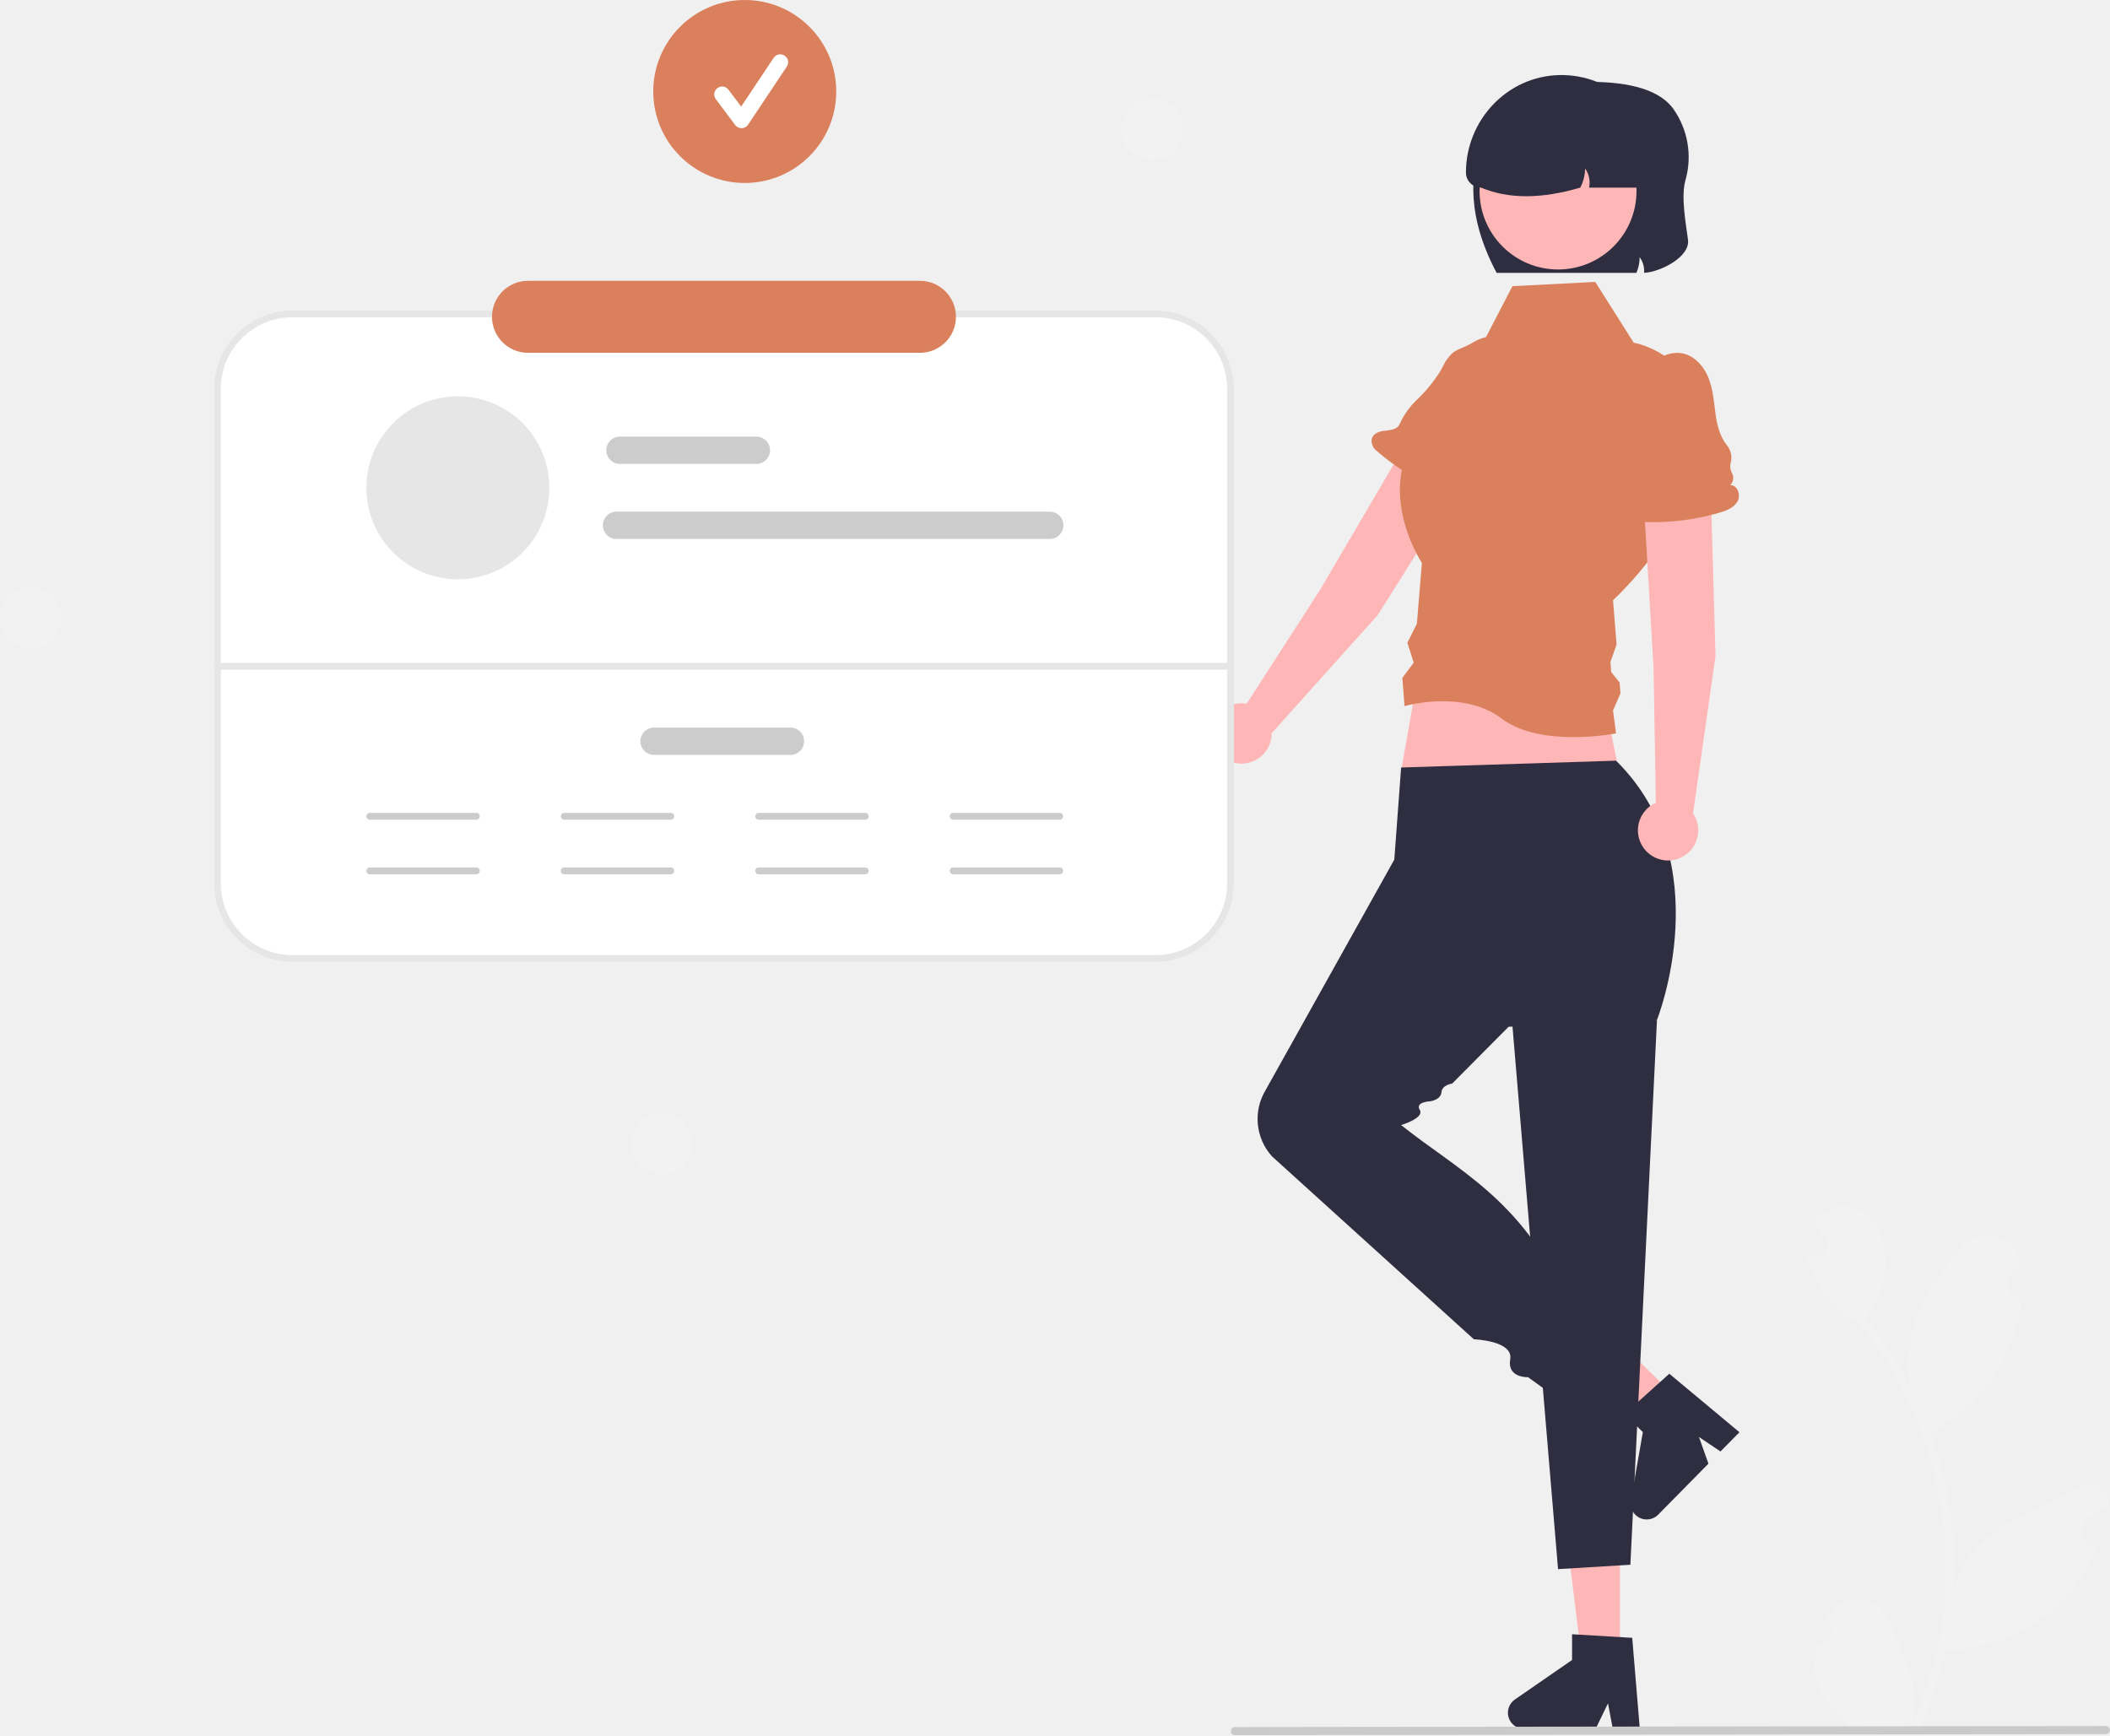
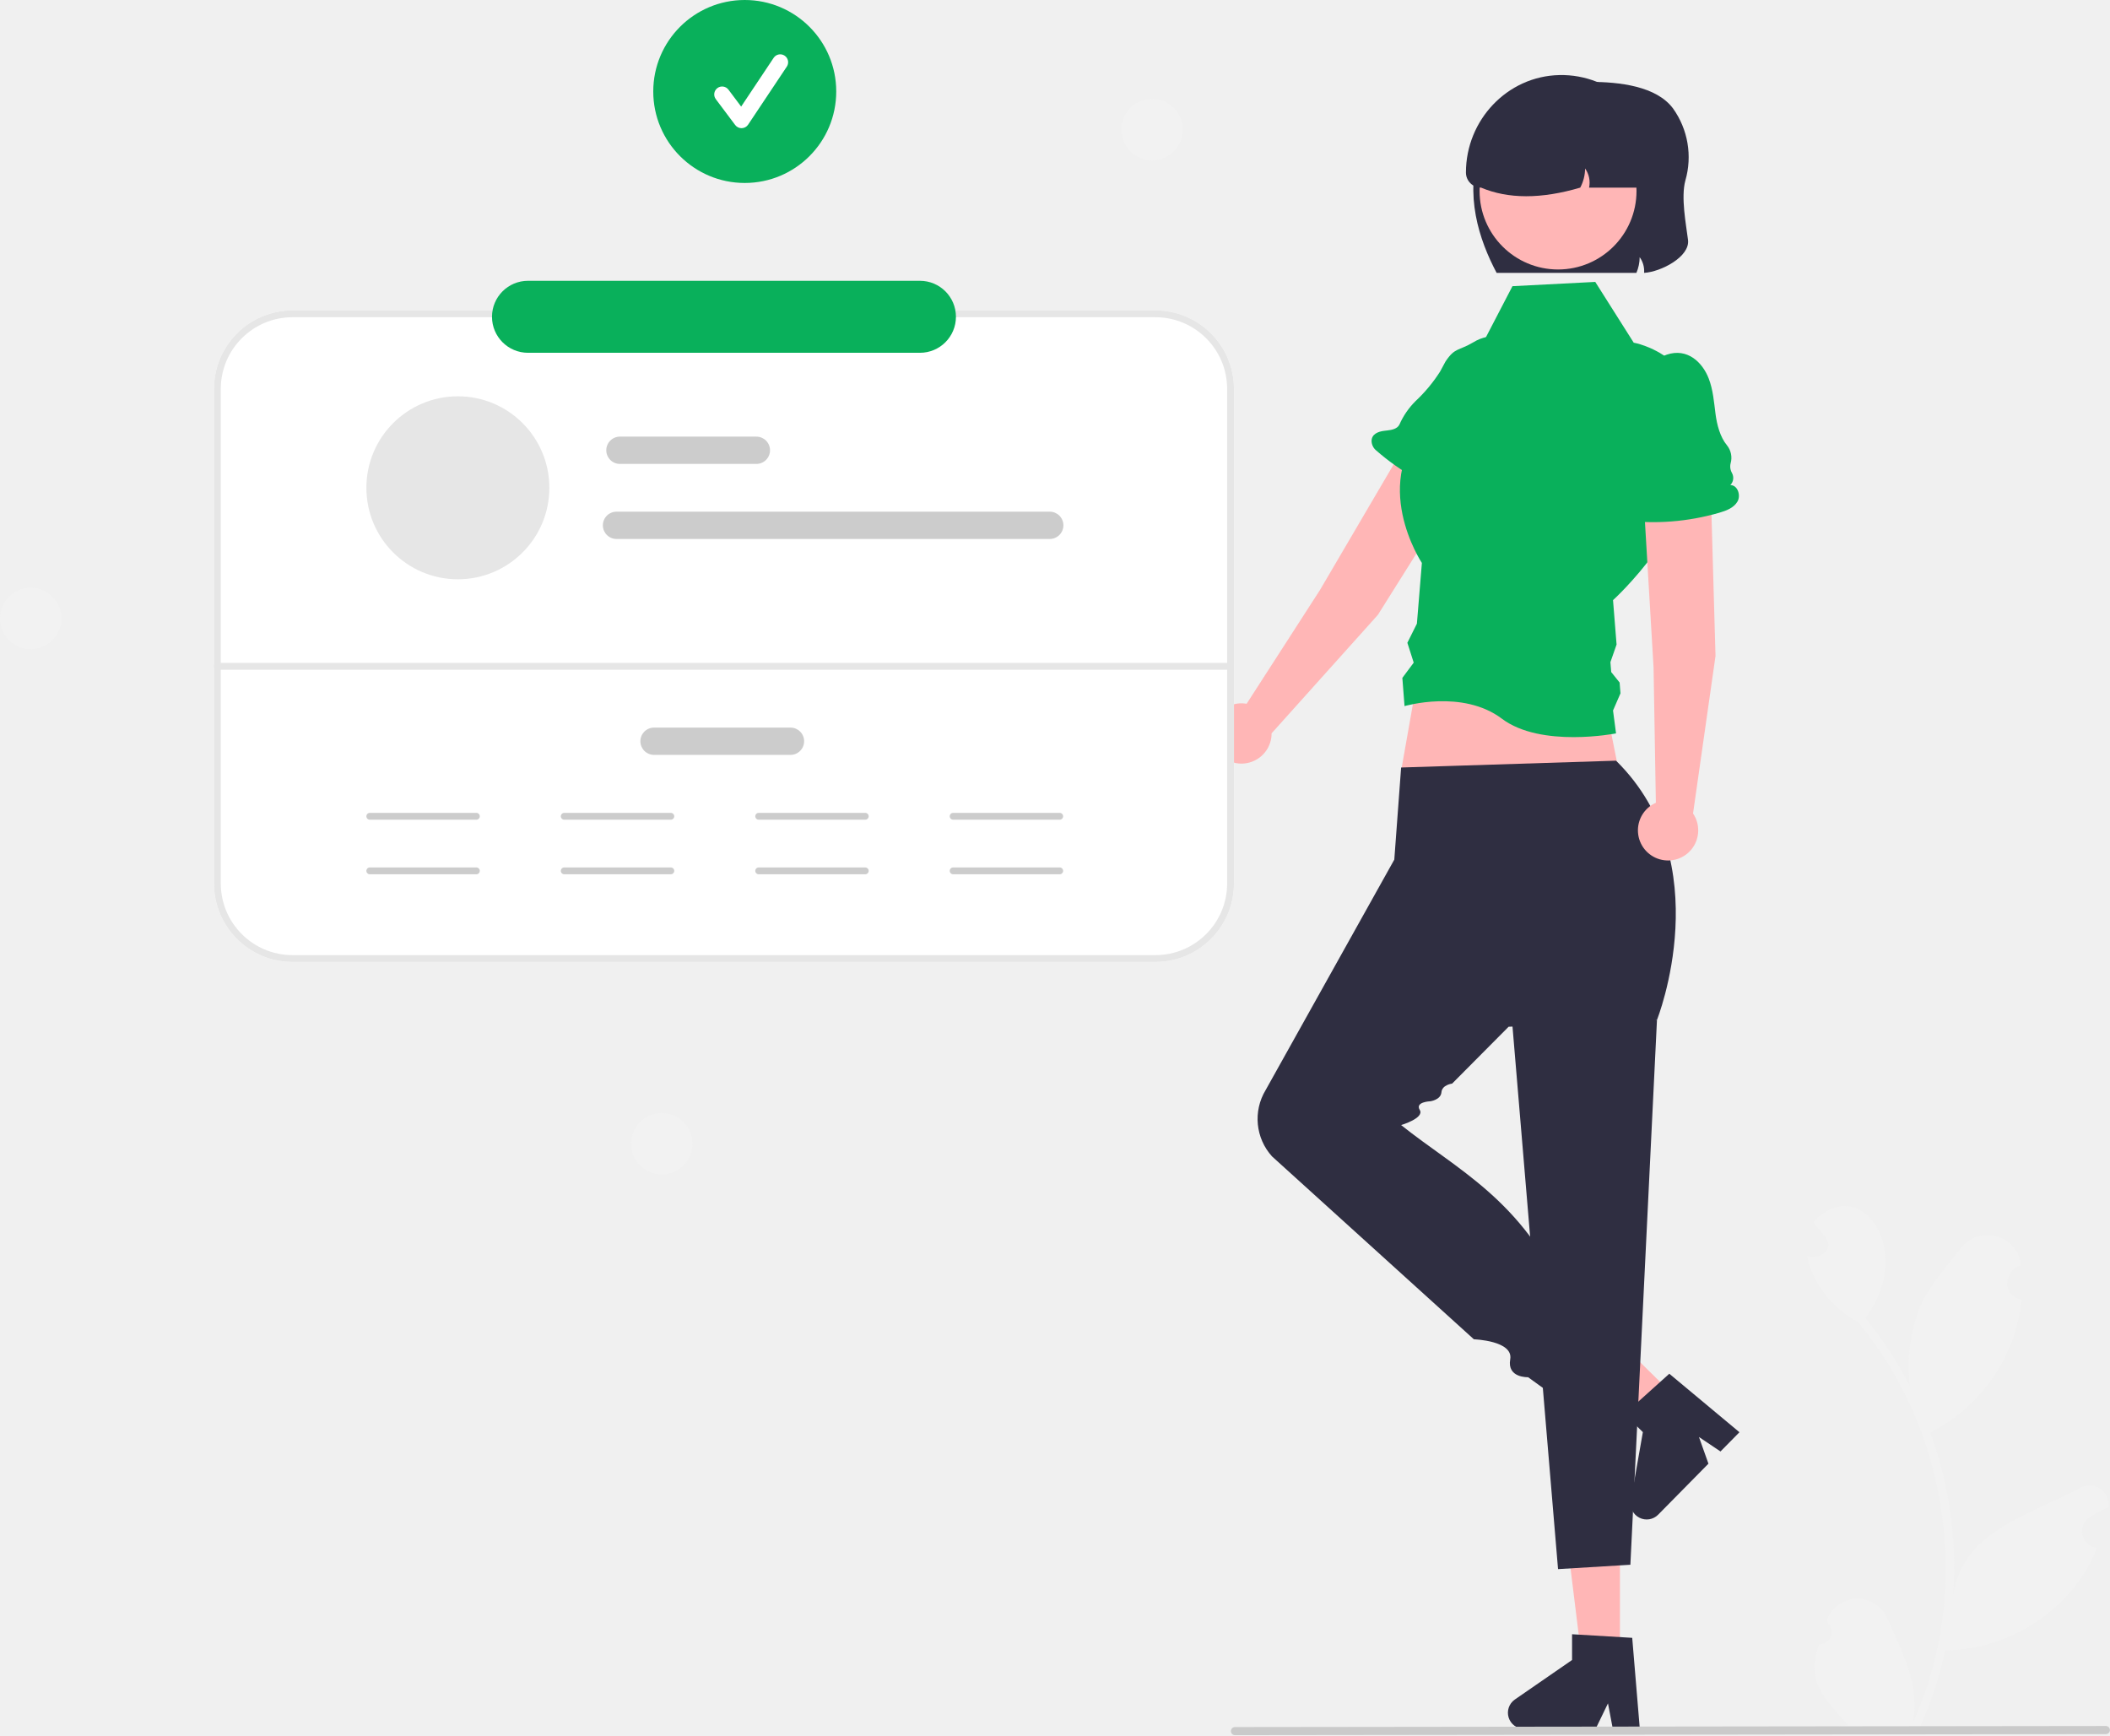
<svg xmlns="http://www.w3.org/2000/svg" data-name="Layer 1" width="618.524" height="508.679" viewBox="0 0 618.524 508.679">
  <path d="M784.782,248.591c-1.34,4.96.2,12.77.78,17.4.62,4.95-7.96,9.38-12.87,9.66a6.989,6.989,0,0,0-1.3-4.6,11.967,11.967,0,0,1-.96,4.61h-40.97c-5.16-9.71-9.55-22.98-4.81-36.7a14.04,14.04,0,0,1,9.7-12.15l22.34-7.15c8.81,0,19.62,1.25,24.49,7.81A24.575,24.575,0,0,1,784.782,248.591Z" transform="translate(-290.7379 -195.6606)" fill="#2f2e41" />
  <path d="M824.009,677.671a3.564,3.564,0,0,0,2.524-6.201c-.093-.356-.16-.612-.253-.968a9.575,9.575,0,0,1,17.749-.336c4.318,9.846,9.881,20.028,7.267,30.943,17.594-38.227,11.037-85.508-15.81-117.8-7.374-3.971-13.387-11.093-15.014-19.414,3.642,1.195,8.14-1.8,5.374-5.598-1.197-1.45-2.405-2.889-3.602-4.339,13.65-14.818,30.301,8.108,15.31,28.074a114.264,114.264,0,0,1,13.024,19.951,48.043,48.043,0,0,1,2.656-22.342c2.682-6.649,7.775-12.276,12.252-18.044,5.443-7.029,16.813-3.918,17.639,4.928-5.069,1.72-5.659,9.071.166,10.02-1.367,16.483-11.982,31.721-26.732,39.085a114.71,114.71,0,0,1,6.725,47.885c2.435-19.011,22.771-23.812,36.944-31.494a5.549,5.549,0,0,1,8.516,5.54,32.052,32.052,0,0,0-5.589,3.017,4.844,4.844,0,0,0,2.335,8.821c-7.011,17.839-25.462,29.949-44.529,30.064a117.929,117.929,0,0,1-7.701,23.201l-28.298.269c-.104-.313-.199-.637-.293-.951a32.153,32.153,0,0,0,7.826-.541c-7.008-8.139-12.407-12.274-8.483-23.767Z" transform="translate(-290.7379 -195.6606)" fill="#f2f2f2" />
  <polygon points="474.867 487.701 463.829 487.701 458.576 445.127 474.867 445.127 474.867 487.701" fill="#ffb6b6" />
  <path d="M771.43,702.486h-7.916l-1.413-7.473-3.619,7.473-20.994,0a4.719,4.719,0,0,1-2.682-8.603l16.765-11.579v-7.555l17.634,1.053Z" transform="translate(-290.7379 -195.6606)" fill="#2f2e41" />
  <polygon points="492.193 410.591 484.443 418.451 450.438 392.302 461.875 380.702 492.193 410.591" fill="#ffb6b6" />
  <path d="M800.639,615.53l-5.557,5.637-6.314-4.241,2.781,7.824L776.81,639.7a4.719,4.719,0,0,1-8.009-4.13l3.525-20.068-5.38-5.304L780.076,598.379Z" transform="translate(-290.7379 -195.6606)" fill="#2f2e41" />
  <path d="M694.636,375.928l33.387-53.119a10.127,10.127,0,0,0-3.091-13.868l0,0a10.127,10.127,0,0,0-14.282,3.464l-32.989,56.241-21.486,33.329a8.837,8.837,0,1,0,7.317,8.666Z" transform="translate(-290.7379 -195.6606)" fill="#ffb6b6" />
-   <path d="M726.1,336.701l2.815-.531a3.856,3.856,0,0,1,4.741-5.463c-3.392-3.537-1.744-9.361.437-13.749,1.577-3.172,3.349-6.306,4.121-9.763,1.172-5.248-.339-11.6-7.338-12.857a12.11,12.11,0,0,0-8.251,1.671c-4.399,2.599-5.388,1.468-8.164,5.652l-1.582,2.94a44.931,44.931,0,0,1-7.216,8.672,22.452,22.452,0,0,0-4.691,6.829,2.26,2.26,0,0,1-.639.809c-1.082.837-2.554.879-3.91,1.057-1.71.225-3.666.949-3.622,3.07a3.682,3.682,0,0,0,1.312,2.642,69.581,69.581,0,0,0,24.816,13.972c2.032.642,4.315,1.174,6.226.232S727.888,337.861,726.1,336.701Z" transform="translate(-290.7379 -195.6606)" fill="#db805c" />
+   <path d="M726.1,336.701l2.815-.531a3.856,3.856,0,0,1,4.741-5.463c-3.392-3.537-1.744-9.361.437-13.749,1.577-3.172,3.349-6.306,4.121-9.763,1.172-5.248-.339-11.6-7.338-12.857a12.11,12.11,0,0,0-8.251,1.671c-4.399,2.599-5.388,1.468-8.164,5.652l-1.582,2.94a44.931,44.931,0,0,1-7.216,8.672,22.452,22.452,0,0,0-4.691,6.829,2.26,2.26,0,0,1-.639.809c-1.082.837-2.554.879-3.91,1.057-1.71.225-3.666.949-3.622,3.07a3.682,3.682,0,0,0,1.312,2.642,69.581,69.581,0,0,0,24.816,13.972c2.032.642,4.315,1.174,6.226.232S727.888,337.861,726.1,336.701Z" transform="translate(-290.7379 -195.6606)" fill="#09b05b" />
  <polygon points="477.724 242 412.724 241 410.724 226 416.724 192 467.724 192 477.724 242" fill="#ffb6b6" />
  <path d="M629.462,477.661h-253a23.026,23.026,0,0,1-23-23v-145a23.026,23.026,0,0,1,23-23h253a23.026,23.026,0,0,1,23,23v145A23.026,23.026,0,0,1,629.462,477.661Z" transform="translate(-290.7379 -195.6606)" fill="#fff" />
  <path d="M629.462,477.661h-253a23.026,23.026,0,0,1-23-23v-145a23.026,23.026,0,0,1,23-23h253a23.026,23.026,0,0,1,23,23v145A23.026,23.026,0,0,1,629.462,477.661Zm-253-189a21.024,21.024,0,0,0-21,21v145a21.024,21.024,0,0,0,21,21h253a21.024,21.024,0,0,0,21-21v-145a21.024,21.024,0,0,0-21-21Z" transform="translate(-290.7379 -195.6606)" fill="#e6e6e6" />
  <path d="M650.463,392H354.461a1,1,0,0,1,0-2H650.463a1,1,0,0,1,0,2Z" transform="translate(-290.7379 -195.6606)" fill="#e6e6e6" />
  <circle cx="337.724" cy="38" r="9" fill="#f2f2f2" />
  <circle cx="9" cy="181.3" r="9" fill="#f2f2f2" />
  <circle cx="194" cy="335.3" r="9" fill="#f2f2f2" />
  <path d="M430.383,435.961H399.139a1,1,0,0,1,0-2h31.244a1,1,0,0,1,0,2Z" transform="translate(-290.7379 -195.6606)" fill="#ccc" />
  <path d="M430.383,451.961H399.139a1,1,0,0,1,0-2h31.244a1,1,0,0,1,0,2Z" transform="translate(-290.7379 -195.6606)" fill="#ccc" />
  <path d="M601.383,435.961H570.139a1,1,0,0,1,0-2h31.244a1,1,0,0,1,0,2Z" transform="translate(-290.7379 -195.6606)" fill="#ccc" />
  <path d="M601.383,451.961H570.139a1,1,0,0,1,0-2h31.244a1,1,0,0,1,0,2Z" transform="translate(-290.7379 -195.6606)" fill="#ccc" />
  <path d="M544.383,435.961H513.139a1,1,0,0,1,0-2h31.244a1,1,0,0,1,0,2Z" transform="translate(-290.7379 -195.6606)" fill="#ccc" />
  <path d="M544.383,451.961H513.139a1,1,0,0,1,0-2h31.244a1,1,0,0,1,0,2Z" transform="translate(-290.7379 -195.6606)" fill="#ccc" />
  <path d="M487.383,435.961H456.139a1,1,0,0,1,0-2h31.244a1,1,0,0,1,0,2Z" transform="translate(-290.7379 -195.6606)" fill="#ccc" />
  <path d="M487.383,451.961H456.139a1,1,0,0,1,0-2h31.244a1,1,0,0,1,0,2Z" transform="translate(-290.7379 -195.6606)" fill="#ccc" />
  <path d="M701.462,420.661l-2,27-37.733,67.592a16.355,16.355,0,0,0,1.888,19.414l59.172,53.617s11.632.381,10.653,5.879S738.679,599.4,738.679,599.4l6.997,5.055,3.786-28.794c-12.722-28.406-31.587-37.072-48-50.175,0,0,6.921-2.057,5.46-4.441s3.126-2.542,3.126-2.542,3.043-.41,3.229-2.626,3.136-2.551,3.136-2.551l16.555-16.665,43.494-2s18.406-46.11-12-76Z" transform="translate(-290.7379 -195.6606)" fill="#2f2e41" />
  <polygon points="442.327 288.478 456.724 460 477.929 458.716 485.724 299 442.327 288.478" fill="#2f2e41" />
-   <path d="M734.099,279.556l24.273-1.25,11.274,17.815s21.213,3.547,19.743,28.543-25.81,46.932-25.81,46.932l1.04,13.017-1.807,5.163.232,2.899,2.465,3.07.254,3.175-2.184,5.024.883,6.716s-21.962,4.36-33.481-4.32-28.519-3.68-28.519-3.68l-.64-8.273,3.331-4.467-1.861-5.826,2.797-5.604,1.459-17.8s-15.957-23.973,2.361-42.029l7.352-12.498,8.226-10.036Z" transform="translate(-290.7379 -195.6606)" fill="#db805c" />
+   <path d="M734.099,279.556l24.273-1.25,11.274,17.815s21.213,3.547,19.743,28.543-25.81,46.932-25.81,46.932l1.04,13.017-1.807,5.163.232,2.899,2.465,3.07.254,3.175-2.184,5.024.883,6.716s-21.962,4.36-33.481-4.32-28.519-3.68-28.519-3.68l-.64-8.273,3.331-4.467-1.861-5.826,2.797-5.604,1.459-17.8s-15.957-23.973,2.361-42.029l7.352-12.498,8.226-10.036Z" transform="translate(-290.7379 -195.6606)" fill="#09b05b" />
  <path d="M793.621,387.965l-1.786-62.714a10.127,10.127,0,0,0-10.28-9.807h0a10.127,10.127,0,0,0-9.945,10.821l3.853,65.088.674,39.649A8.837,8.837,0,1,0,787.036,434.135Z" transform="translate(-290.7379 -195.6606)" fill="#ffb6b6" />
-   <path d="M797.961,337.866h0a2.986,2.986,0,0,0,.457-3.591,3.874,3.874,0,0,1-.46-2.318,3.562,3.562,0,0,1,.089-.459,5.843,5.843,0,0,0-1.07-5.295c-1.981-2.379-2.937-5.98-3.351-9.191-.453-3.513-.722-7.103-2.003-10.406-1.847-4.764-6.262-9.01-12.288-6.978a11.761,11.761,0,0,0-6.116,4.97c-3.005,4.792-3.037,10.585-3.015,16.128l-1.081-2.19a44.967,44.967,0,0,1-3.218,17.691c1.343-.261,2.293,1.544,1.859,2.841-.434,1.297-1.634,2.15-2.662,3.053-1.296,1.138-2.52,2.827-1.304,4.566a3.682,3.682,0,0,0,2.56,1.466,69.581,69.581,0,0,0,28.395-2.186c2.046-.596,4.239-1.424,5.304-3.27S800.092,337.836,797.961,337.866Z" transform="translate(-290.7379 -195.6606)" fill="#db805c" />
+   <path d="M797.961,337.866h0a2.986,2.986,0,0,0,.457-3.591,3.874,3.874,0,0,1-.46-2.318,3.562,3.562,0,0,1,.089-.459,5.843,5.843,0,0,0-1.07-5.295c-1.981-2.379-2.937-5.98-3.351-9.191-.453-3.513-.722-7.103-2.003-10.406-1.847-4.764-6.262-9.01-12.288-6.978a11.761,11.761,0,0,0-6.116,4.97c-3.005,4.792-3.037,10.585-3.015,16.128l-1.081-2.19a44.967,44.967,0,0,1-3.218,17.691c1.343-.261,2.293,1.544,1.859,2.841-.434,1.297-1.634,2.15-2.662,3.053-1.296,1.138-2.52,2.827-1.304,4.566a3.682,3.682,0,0,0,2.56,1.466,69.581,69.581,0,0,0,28.395-2.186c2.046-.596,4.239-1.424,5.304-3.27S800.092,337.836,797.961,337.866Z" transform="translate(-290.7379 -195.6606)" fill="#09b05b" />
  <circle cx="456.724" cy="56" r="23" fill="#ffb6b6" />
-   <circle cx="218.315" cy="26.819" r="26.819" fill="#db805c" />
+   <circle cx="218.315" cy="26.819" r="26.819" fill="#09b05b" />
  <path d="M508.11,233.238a2.318,2.318,0,0,1-1.855-.928l-5.686-7.582a2.318,2.318,0,1,1,3.71-2.782l3.72,4.96,9.555-14.332a2.319,2.319,0,0,1,3.858,2.572L510.039,232.205a2.32,2.32,0,0,1-1.865,1.032Z" transform="translate(-290.7379 -195.6606)" fill="#fff" />
-   <path d="M560.409,299.085H445.515a10.553,10.553,0,0,1,0-21.106H560.409a10.553,10.553,0,1,1,0,21.106Z" transform="translate(-290.7379 -195.6606)" fill="#db805c" />
+   <path d="M560.409,299.085H445.515a10.553,10.553,0,0,1,0-21.106H560.409a10.553,10.553,0,1,1,0,21.106Z" transform="translate(-290.7379 -195.6606)" fill="#09b05b" />
  <path d="M908.078,704.032l-255.357.307a1.191,1.191,0,0,1,0-2.381l255.357-.307a1.191,1.191,0,0,1,0,2.381Z" transform="translate(-290.7379 -195.6606)" fill="#cacaca" />
  <path d="M776.462,245.661v5h-19.9a7.156,7.156,0,0,0-1.17-5.61,12.192,12.192,0,0,1-1.42,5.61c-11.507,3.403-21.165,3.337-29.079,0a4.431,4.431,0,0,1-4.431-4.431v0c0-15.33,12.084-28.247,27.41-28.563a27.997,27.997,0,0,1,28.59,27.994Z" transform="translate(-290.7379 -195.6606)" fill="#2f2e41" />
  <path d="M512.462,331.661h-40a4,4,0,0,1,0-8h40a4,4,0,0,1,0,8Z" transform="translate(-290.7379 -195.6606)" fill="#ccc" />
  <path d="M522.462,416.961h-40a4,4,0,0,1,0-8h40a4,4,0,0,1,0,8Z" transform="translate(-290.7379 -195.6606)" fill="#ccc" />
  <path d="M598.462,353.661h-127a4,4,0,0,1,0-8h127a4,4,0,0,1,0,8Z" transform="translate(-290.7379 -195.6606)" fill="#ccc" />
  <circle cx="134.22" cy="143" r="26.819" fill="#e6e6e6" />
</svg>
